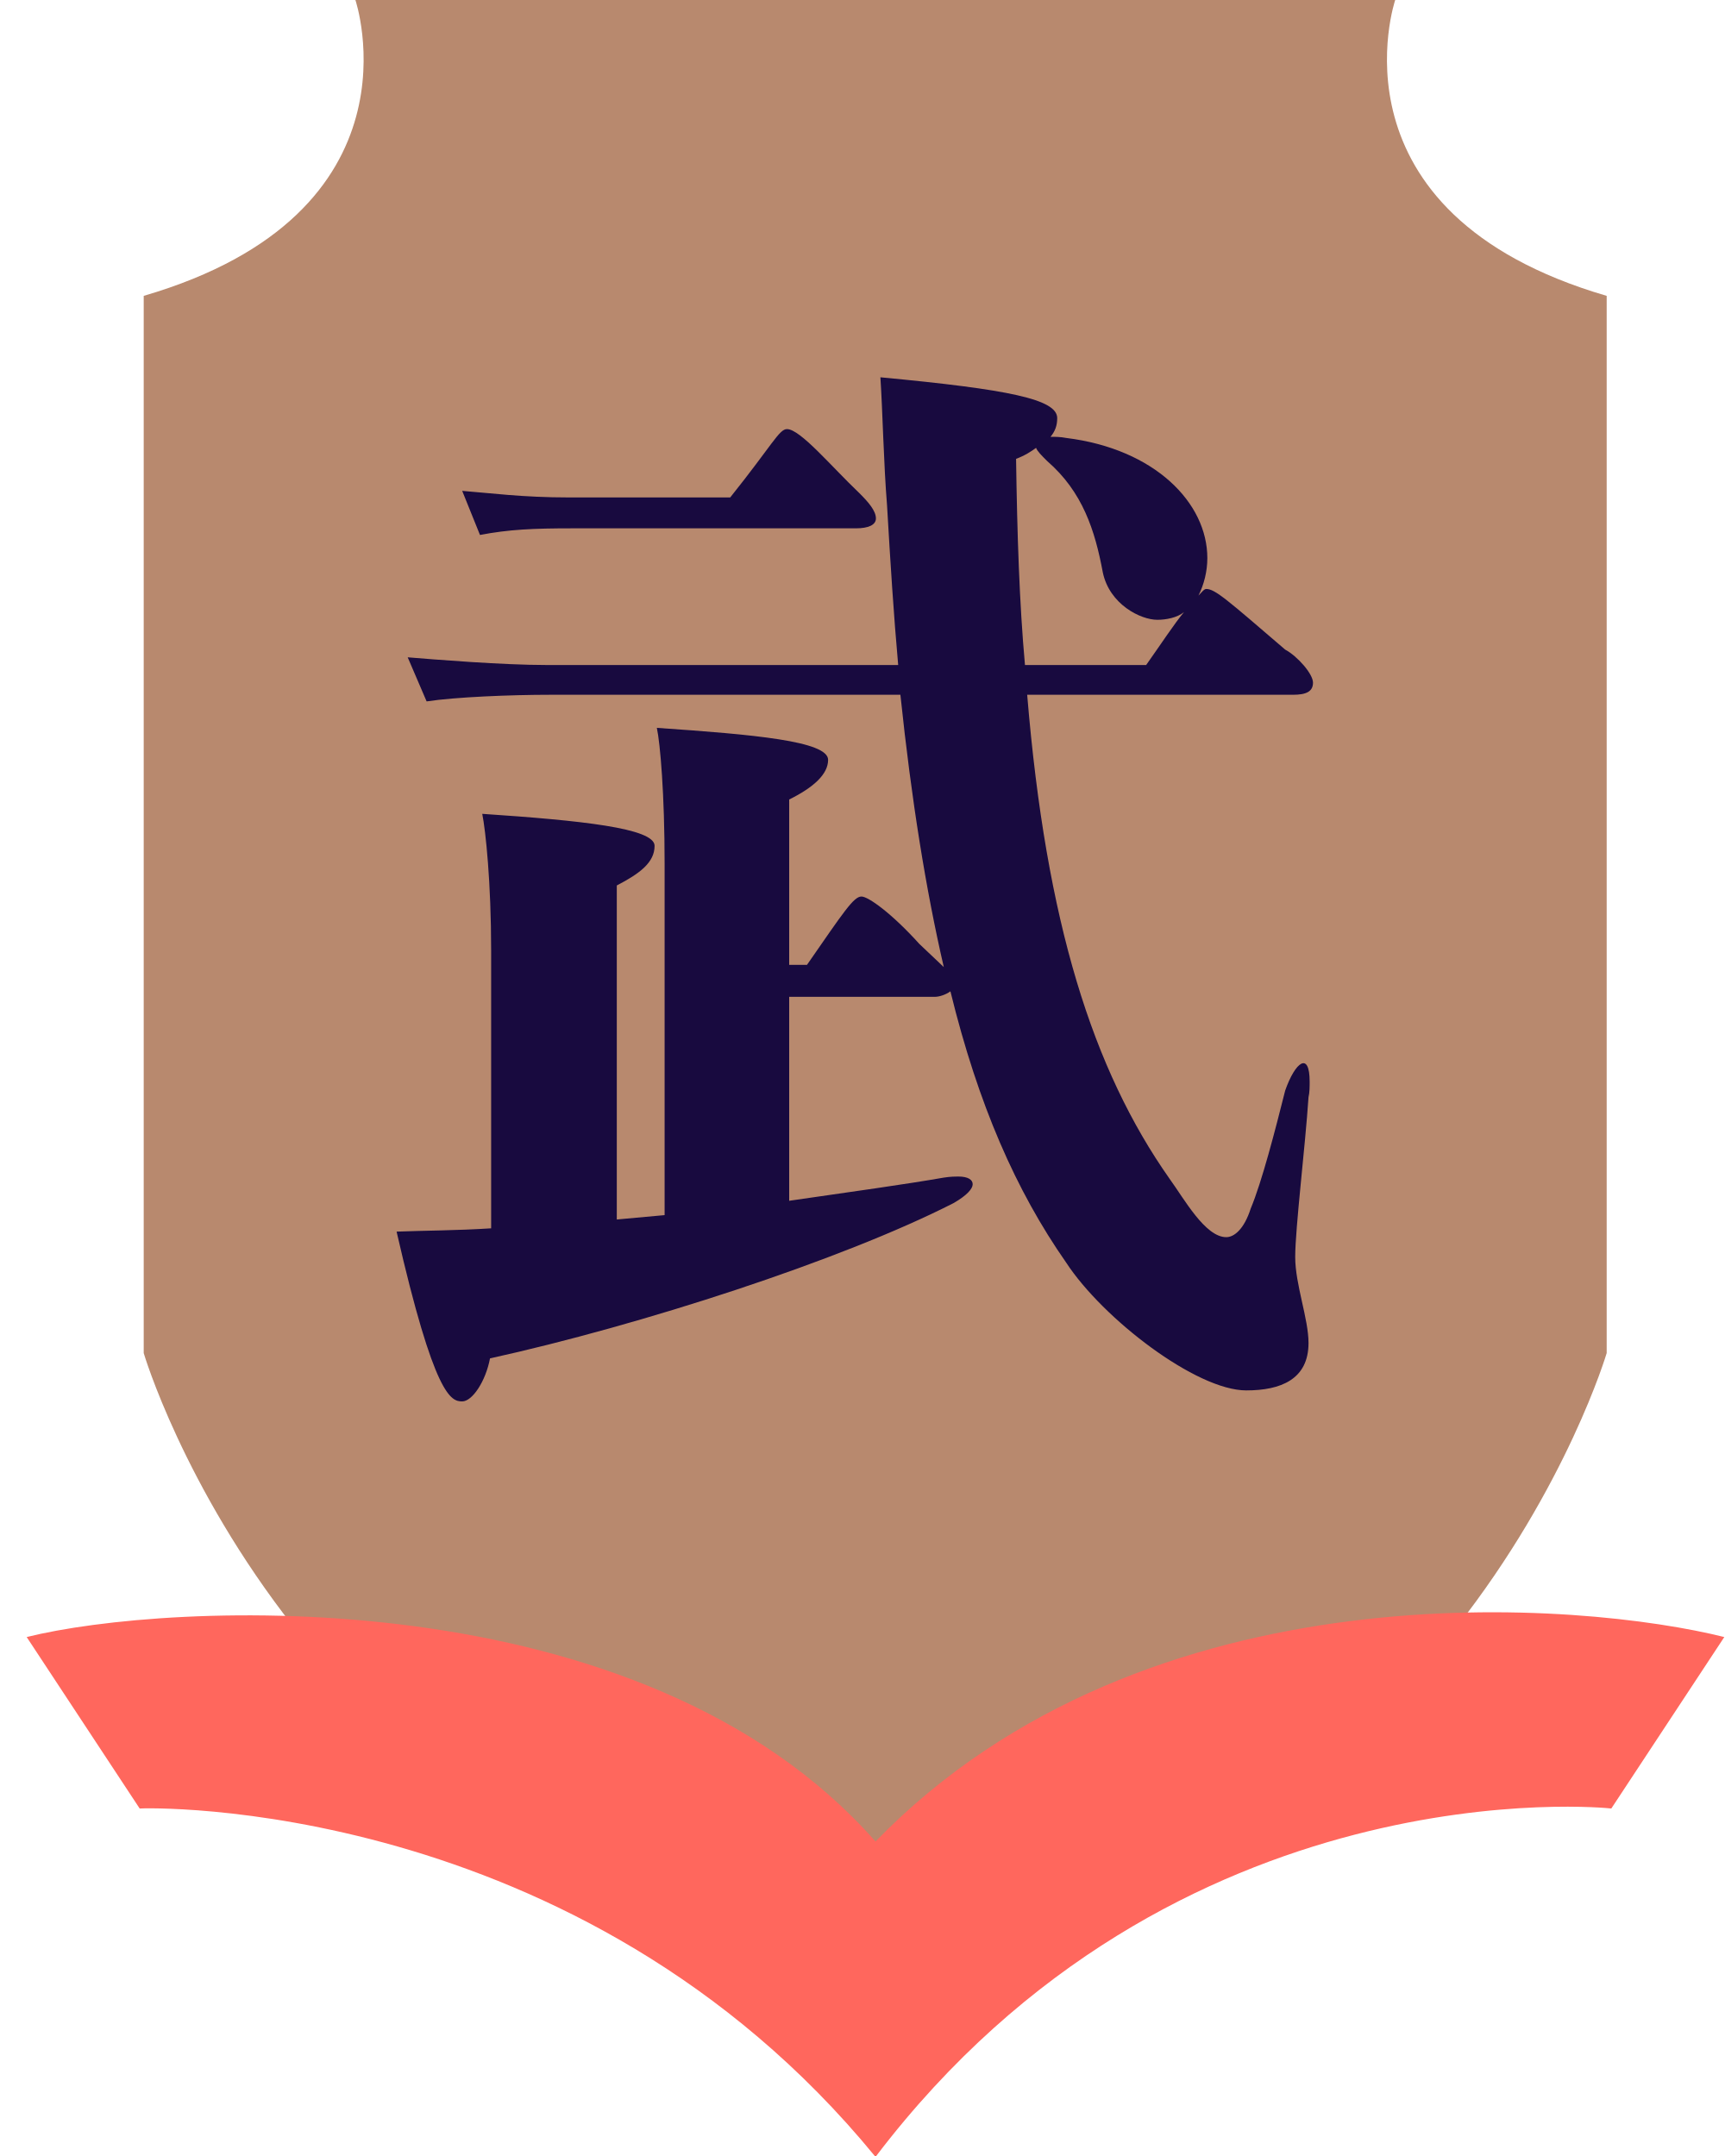
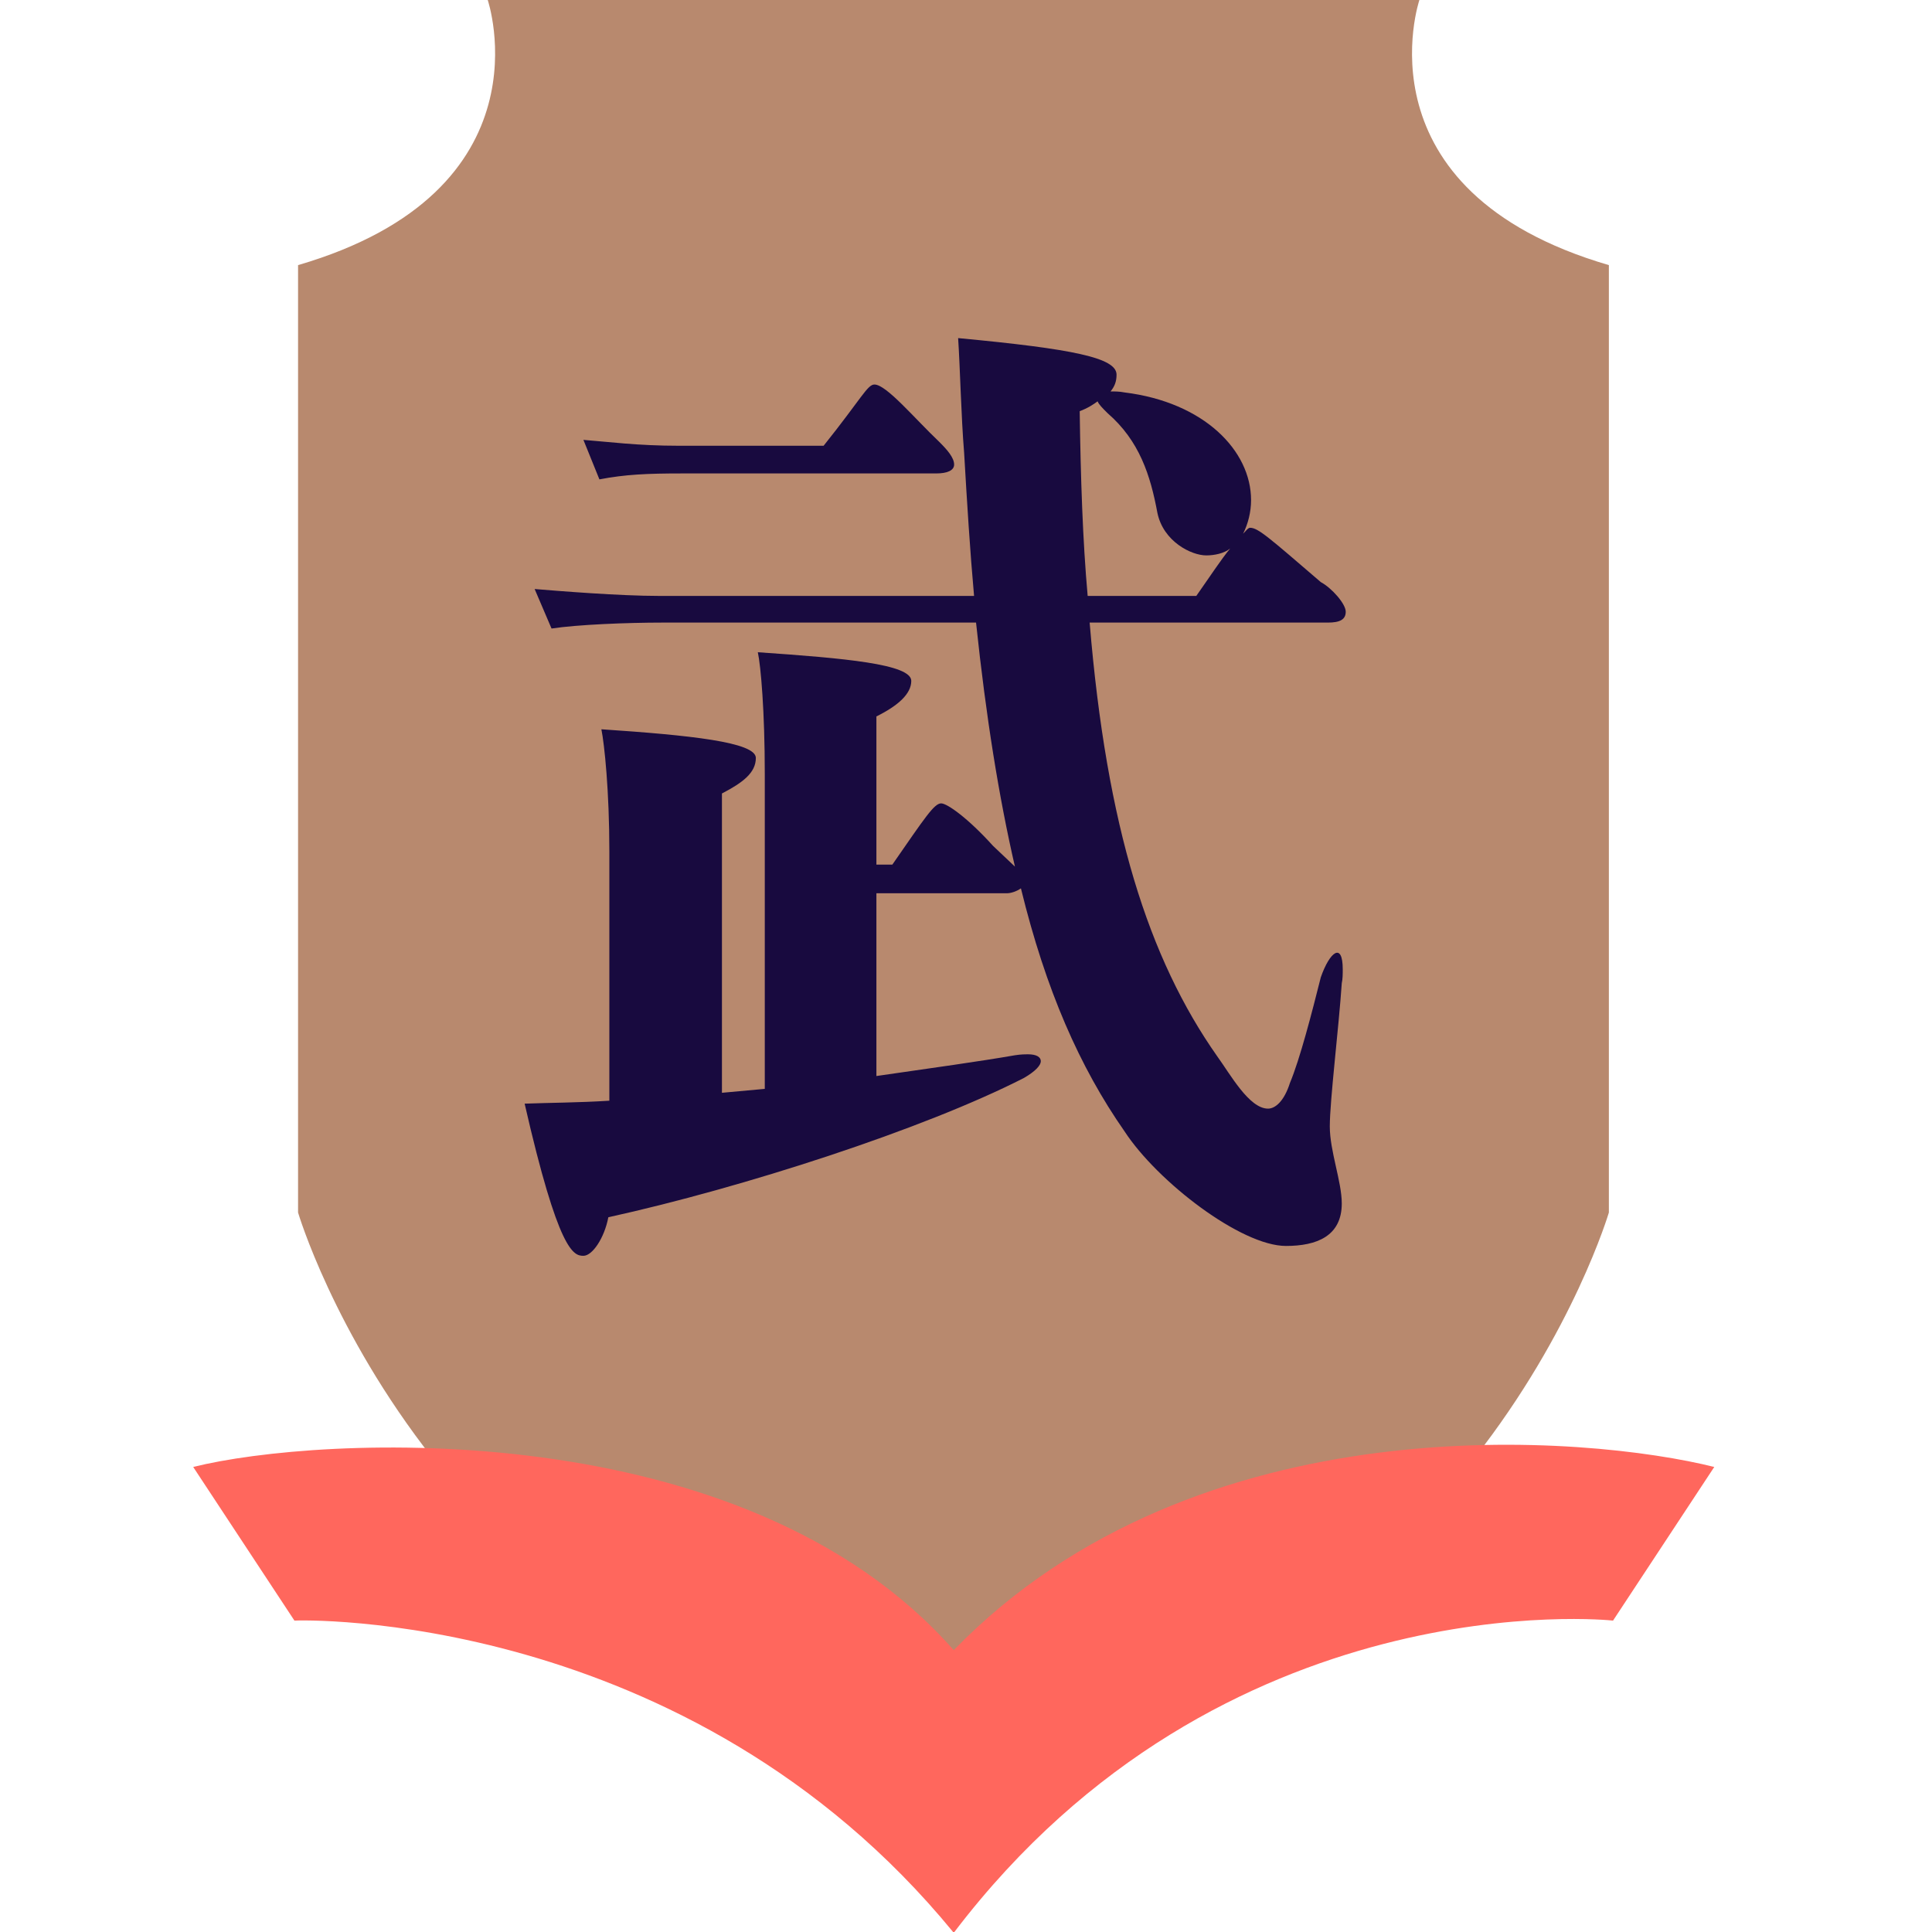
- <svg xmlns="http://www.w3.org/2000/svg" width="32" height="40" viewBox="0 0 32 40" fill="none">
-   <path d="M25.882 0H6.593C6.593 0 7.934 3.95 2.666 5.489V25.104C2.666 25.104 5.587 34.984 16.235 36.206C26.883 34.984 29.805 25.104 29.805 25.104V5.489C24.54 3.95 25.882 0 25.882 0Z" fill="#B8896E" />
-   <path d="M16.254 40C21.807 32.708 29.825 33.543 29.891 33.553L31.987 30.372C29.415 29.727 21.291 28.965 16.241 34.165C11.889 29.221 3.066 29.727 0.495 30.372L2.591 33.553C2.657 33.543 10.725 33.29 16.228 40" fill="#FF675D" />
-   <path d="M7.914 13.013L7.563 12.195C8.059 12.236 9.317 12.338 10.142 12.338H16.662C16.579 11.418 16.517 10.436 16.455 9.372C16.393 8.616 16.373 7.614 16.332 7C18.725 7.225 19.612 7.409 19.612 7.757C19.612 7.9 19.571 8.002 19.488 8.104C19.571 8.104 19.674 8.104 19.777 8.125C21.427 8.329 22.397 9.332 22.397 10.354C22.397 10.6 22.335 10.845 22.232 11.05C22.294 10.988 22.335 10.927 22.377 10.927C22.541 10.927 22.768 11.131 23.841 12.052C24.068 12.174 24.357 12.502 24.357 12.665C24.357 12.829 24.233 12.89 23.986 12.89H19.055C19.406 17.124 20.272 19.844 21.696 21.869C21.964 22.237 22.356 22.953 22.748 22.953C22.892 22.953 23.078 22.809 23.202 22.421C23.408 21.93 23.656 20.969 23.841 20.233C24.027 19.701 24.295 19.496 24.295 20.069C24.295 20.151 24.295 20.273 24.274 20.355C24.213 21.276 24.027 22.789 24.027 23.321C24.027 23.832 24.274 24.466 24.274 24.916C24.274 25.591 23.759 25.796 23.119 25.796C22.191 25.796 20.458 24.466 19.777 23.423C18.849 22.094 18.147 20.498 17.631 18.392C17.549 18.453 17.425 18.494 17.343 18.494H14.64V22.278C15.774 22.114 16.806 21.971 17.508 21.848C17.631 21.828 17.735 21.828 17.776 21.828C17.961 21.828 18.044 21.889 18.044 21.971C18.044 22.053 17.941 22.175 17.693 22.319C15.61 23.382 11.875 24.589 9.09 25.202C9.008 25.632 8.76 26 8.574 26C8.368 26 8.059 25.918 7.357 22.85C7.873 22.83 8.471 22.83 9.111 22.789V17.635C9.111 16.367 9.008 15.406 8.946 15.099C10.782 15.222 12.143 15.365 12.143 15.692C12.143 15.999 11.875 16.203 11.442 16.428V22.625L12.329 22.544V16.019C12.329 14.731 12.247 13.79 12.185 13.504C13.98 13.627 15.362 13.749 15.362 14.097C15.362 14.363 15.094 14.608 14.64 14.833V17.901H14.97C15.651 16.919 15.836 16.633 15.981 16.633C16.105 16.633 16.538 16.94 17.054 17.512L17.508 17.942C17.177 16.51 16.909 14.854 16.703 12.89H10.204C9.482 12.89 8.45 12.931 7.914 13.013ZM18.849 8.513C18.869 9.904 18.91 11.193 19.014 12.338H21.262C21.551 11.929 21.778 11.581 21.964 11.356C21.84 11.459 21.634 11.499 21.469 11.499C21.159 11.499 20.582 11.213 20.458 10.62C20.313 9.843 20.086 9.127 19.426 8.554C19.323 8.452 19.241 8.37 19.22 8.309C19.137 8.37 19.014 8.452 18.849 8.513ZM8.904 9.925L8.574 9.107C9.09 9.147 9.688 9.229 10.555 9.229H13.546C14.33 8.248 14.454 7.961 14.599 7.961C14.846 7.961 15.424 8.657 15.94 9.147C16.105 9.311 16.249 9.475 16.249 9.618C16.249 9.741 16.105 9.802 15.878 9.802H10.617C9.895 9.802 9.441 9.822 8.904 9.925Z" fill="#180A3F" />
+ <svg xmlns="http://www.w3.org/2000/svg" width="40" height="40" viewBox="0 0 40 40" fill="none">
+   <path d="M29.387 0H10.098C10.098 0 11.44 3.95 6.171 5.489V25.104C6.171 25.104 9.093 34.984 19.741 36.206C30.389 34.984 33.31 25.104 33.31 25.104V5.489C28.046 3.95 29.387 0 29.387 0Z" fill="#B8896E" />
+   <path d="M19.759 40C25.312 32.708 33.33 33.543 33.396 33.553L35.492 30.372C32.921 29.727 24.796 28.965 19.746 34.165C15.395 29.221 6.572 29.727 4 30.372L6.096 33.553C6.162 33.543 14.23 33.29 19.733 40" fill="#FF675D" />
+   <path d="M11.419 13.013L11.069 12.195C11.564 12.236 12.822 12.338 13.648 12.338H20.167C20.084 11.418 20.023 10.436 19.961 9.372C19.899 8.616 19.878 7.614 19.837 7C22.23 7.225 23.117 7.409 23.117 7.757C23.117 7.9 23.076 8.002 22.993 8.104C23.076 8.104 23.179 8.104 23.282 8.125C24.933 8.329 25.902 9.332 25.902 10.354C25.902 10.6 25.84 10.845 25.737 11.05C25.799 10.988 25.84 10.927 25.882 10.927C26.047 10.927 26.274 11.131 27.346 12.052C27.573 12.174 27.862 12.502 27.862 12.665C27.862 12.829 27.738 12.89 27.491 12.89H22.56C22.911 17.124 23.777 19.844 25.201 21.869C25.469 22.237 25.861 22.953 26.253 22.953C26.398 22.953 26.583 22.809 26.707 22.421C26.913 21.93 27.161 20.969 27.346 20.233C27.532 19.701 27.8 19.496 27.8 20.069C27.8 20.151 27.8 20.273 27.78 20.355C27.718 21.276 27.532 22.789 27.532 23.321C27.532 23.832 27.78 24.466 27.78 24.916C27.78 25.591 27.264 25.796 26.624 25.796C25.696 25.796 23.963 24.466 23.282 23.423C22.354 22.094 21.652 20.498 21.137 18.392C21.054 18.453 20.93 18.494 20.848 18.494H18.145V22.278C19.28 22.114 20.311 21.971 21.013 21.848C21.137 21.828 21.24 21.828 21.281 21.828C21.467 21.828 21.549 21.889 21.549 21.971C21.549 22.053 21.446 22.175 21.198 22.319C19.115 23.382 15.38 24.589 12.595 25.202C12.513 25.632 12.265 26 12.079 26C11.873 26 11.564 25.918 10.862 22.85C11.378 22.83 11.976 22.83 12.616 22.789V17.635C12.616 16.367 12.513 15.406 12.451 15.099C14.287 15.222 15.649 15.365 15.649 15.692C15.649 15.999 15.38 16.203 14.947 16.428V22.625L15.834 22.544V16.019C15.834 14.731 15.752 13.79 15.69 13.504C17.485 13.627 18.867 13.749 18.867 14.097C18.867 14.363 18.599 14.608 18.145 14.833V17.901H18.475C19.156 16.919 19.342 16.633 19.486 16.633C19.61 16.633 20.043 16.94 20.559 17.512L21.013 17.942C20.683 16.51 20.415 14.854 20.208 12.89H13.709C12.987 12.89 11.956 12.931 11.419 13.013ZM22.354 8.513C22.374 9.904 22.416 11.193 22.519 12.338H24.768C25.056 11.929 25.283 11.581 25.469 11.356C25.345 11.459 25.139 11.499 24.974 11.499C24.665 11.499 24.087 11.213 23.963 10.62C23.819 9.843 23.592 9.127 22.931 8.554C22.828 8.452 22.746 8.37 22.725 8.309C22.643 8.37 22.519 8.452 22.354 8.513ZM12.41 9.925L12.079 9.107C12.595 9.147 13.194 9.229 14.06 9.229H17.052C17.836 8.248 17.959 7.961 18.104 7.961C18.351 7.961 18.929 8.657 19.445 9.147C19.61 9.311 19.754 9.475 19.754 9.618C19.754 9.741 19.61 9.802 19.383 9.802H14.122C13.4 9.802 12.946 9.822 12.41 9.925Z" fill="#180A3F" />
</svg>
